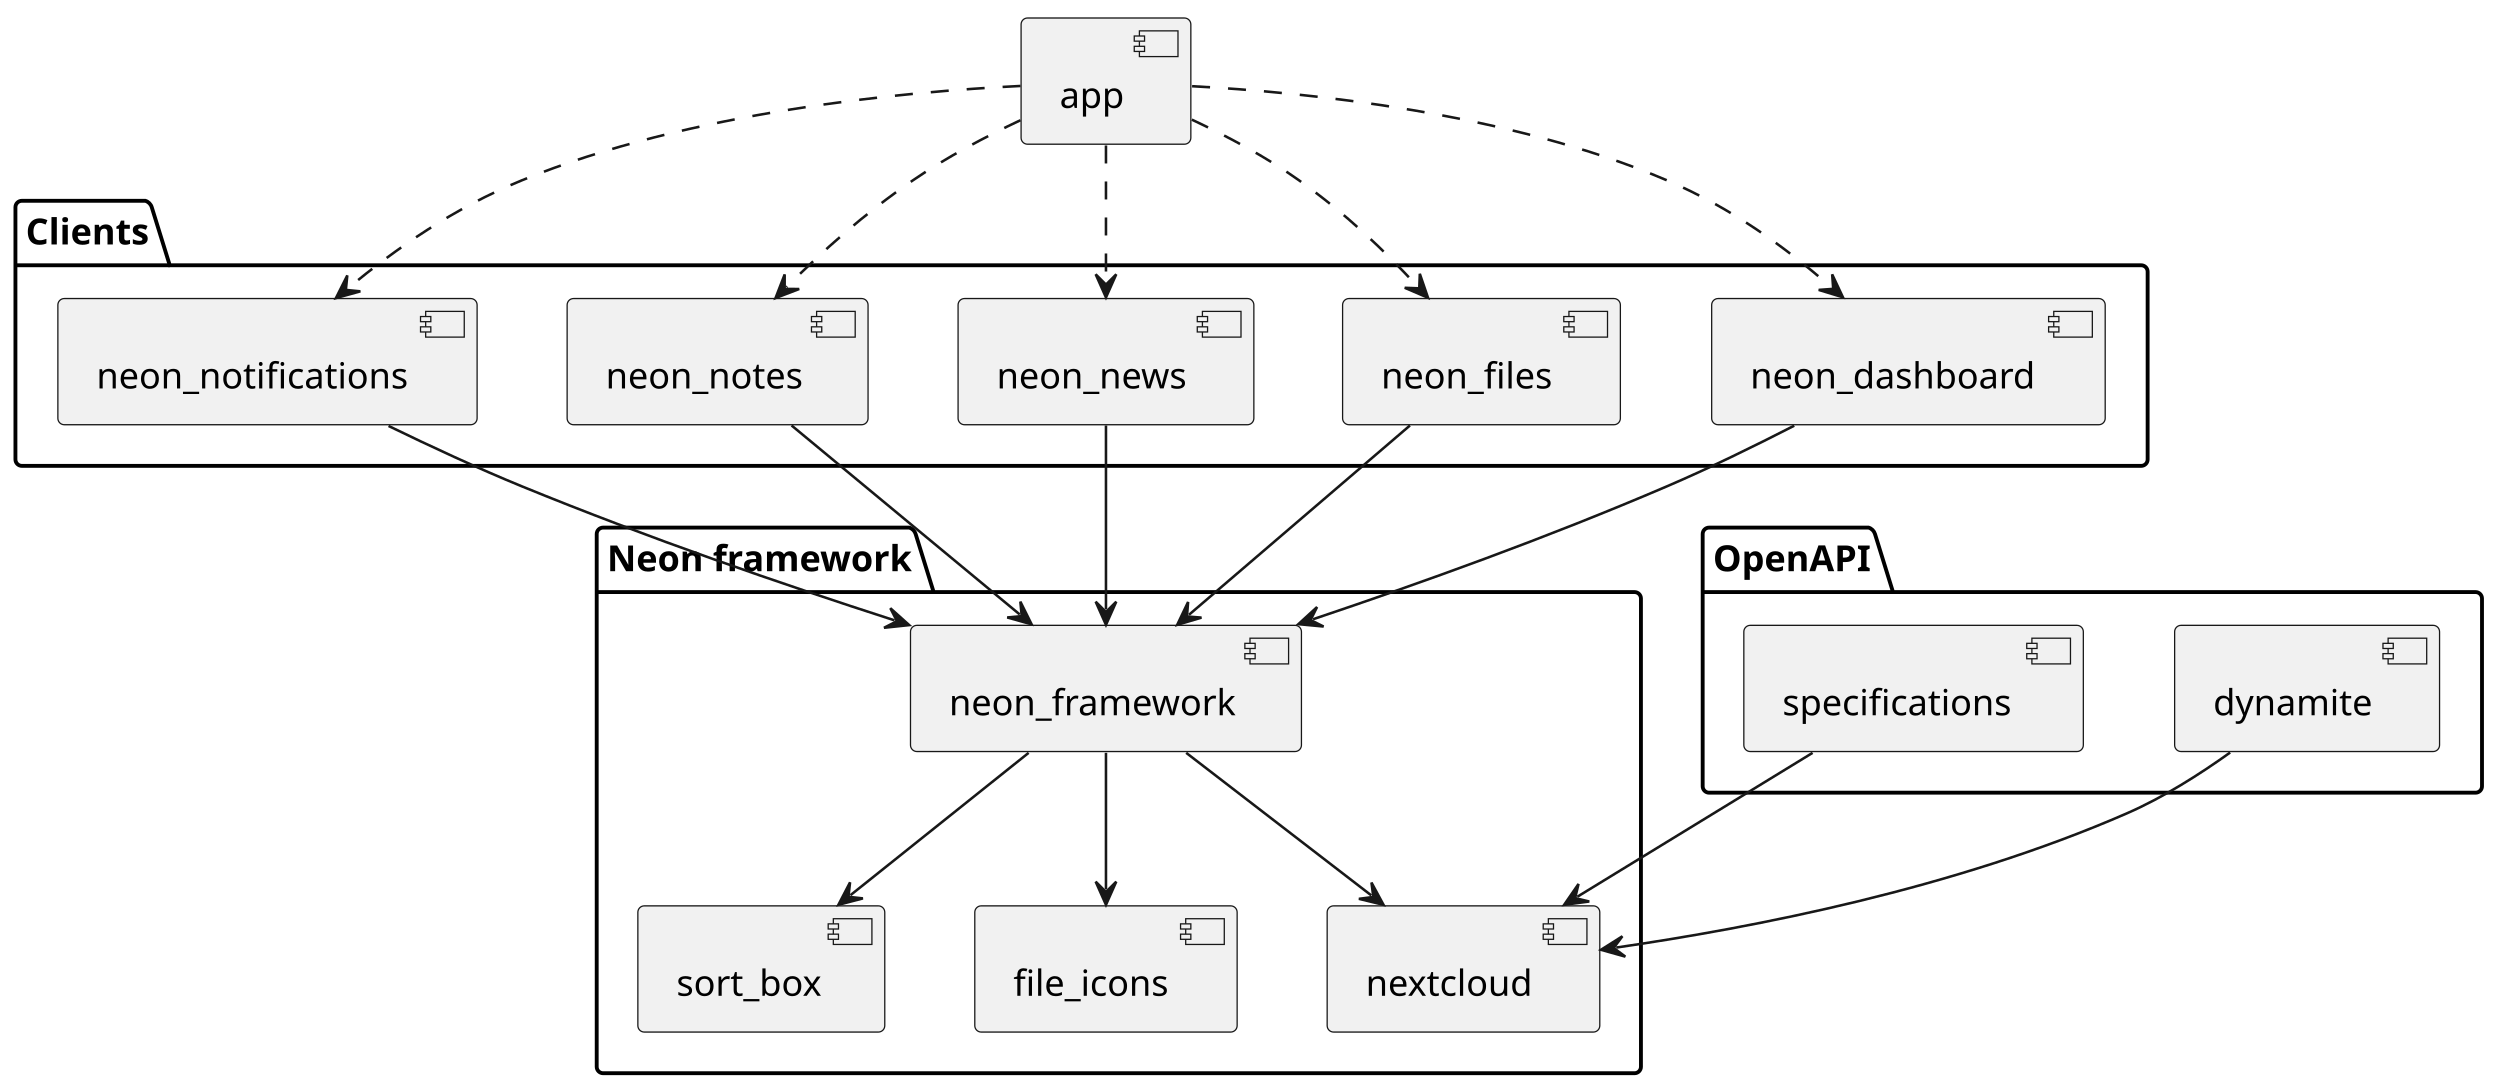
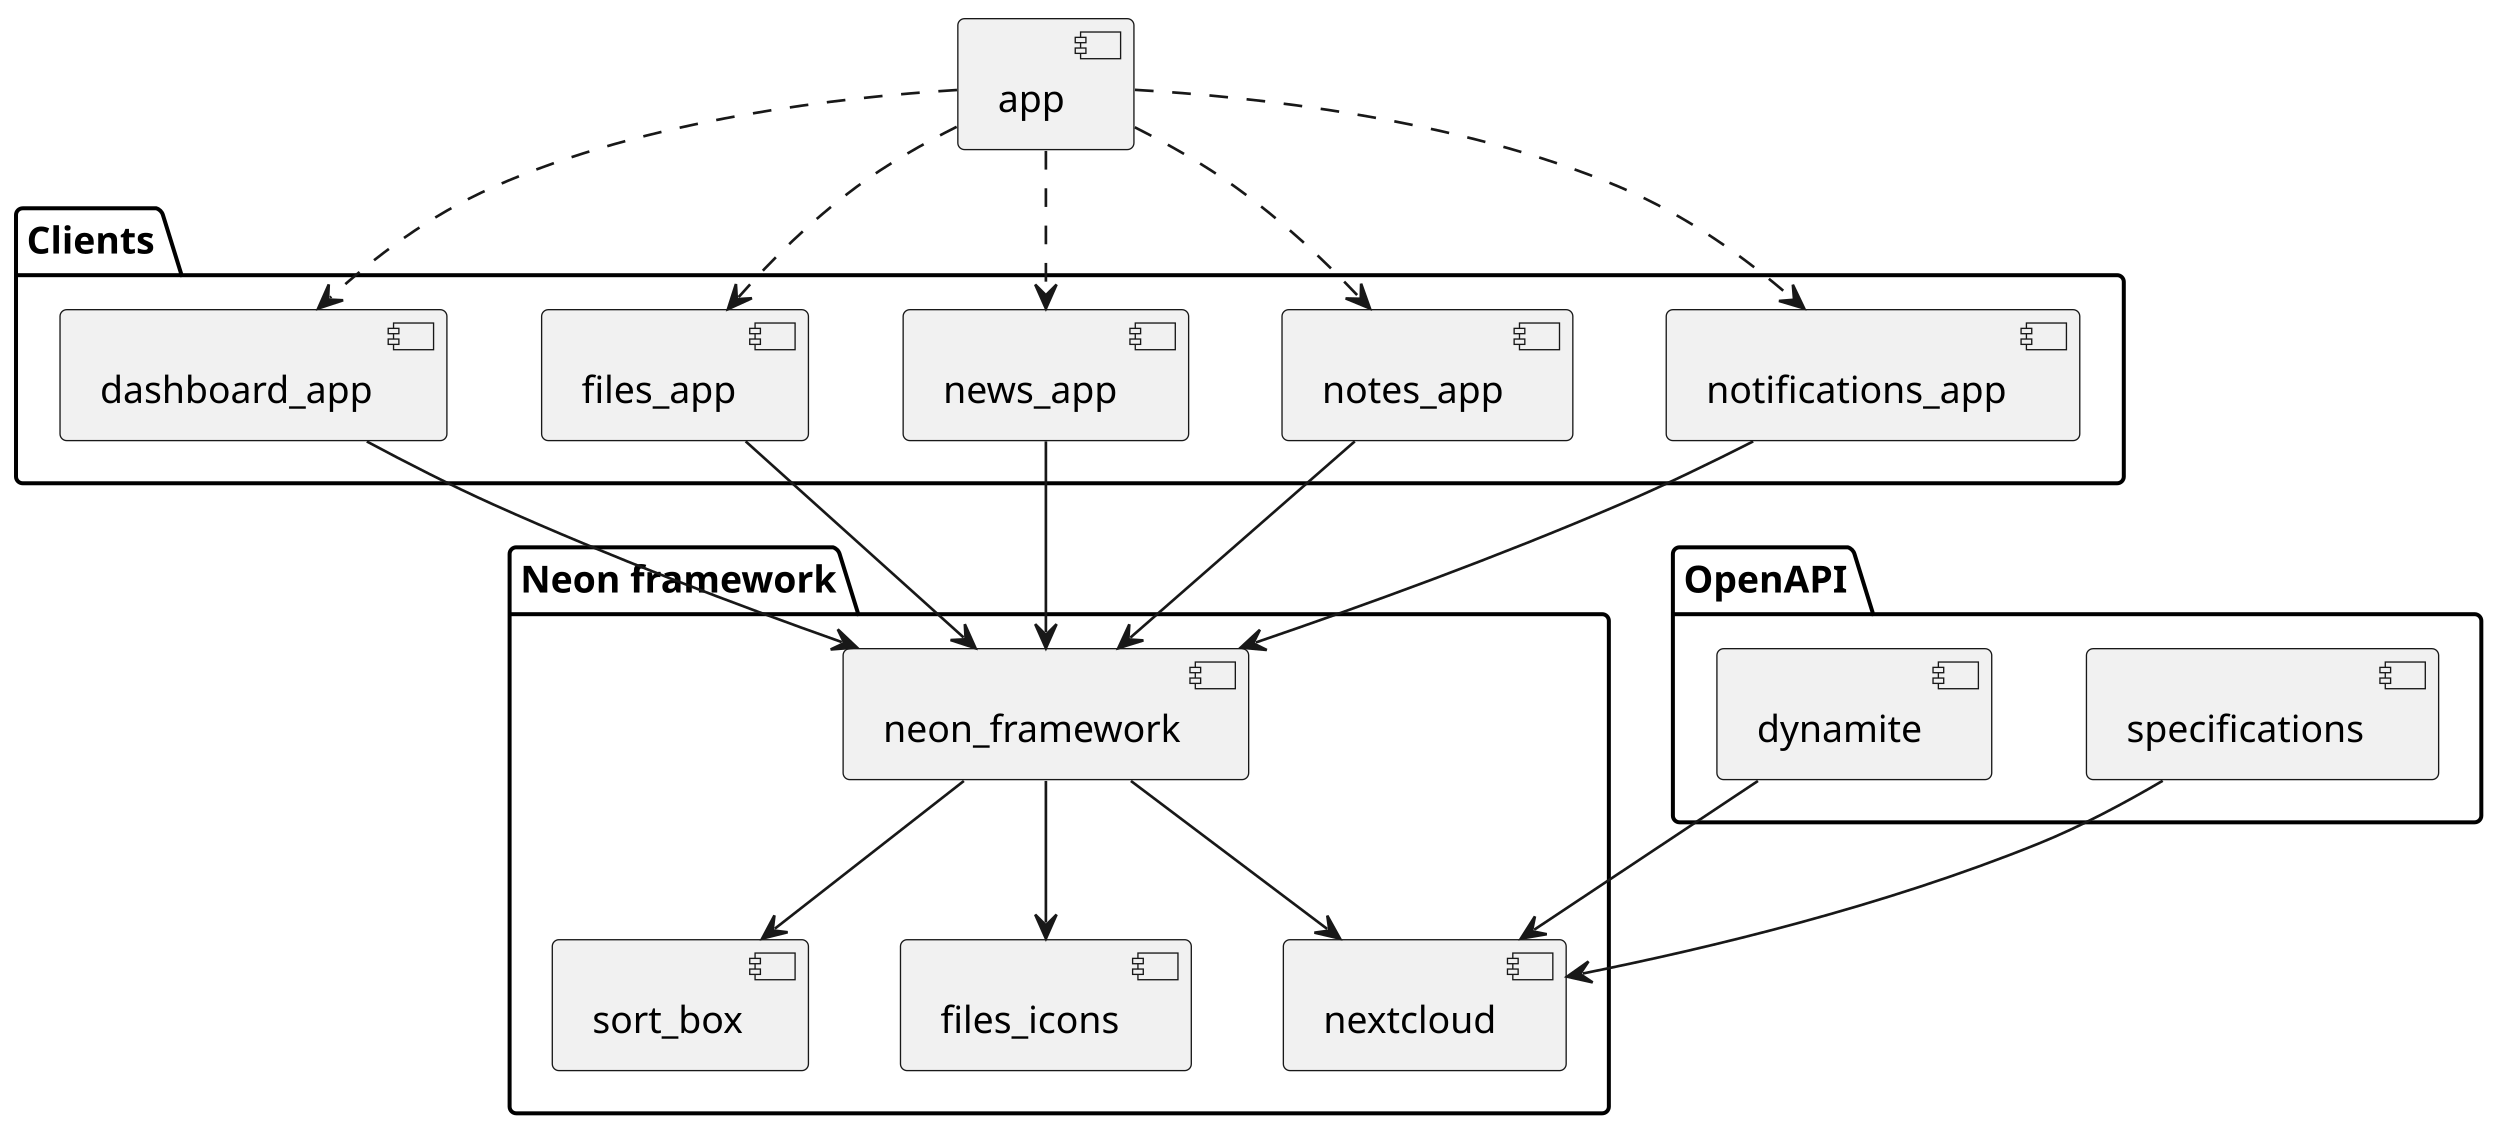
- <svg xmlns="http://www.w3.org/2000/svg" contentStyleType="text/css" height="424px" preserveAspectRatio="none" style="width:972px;height:424px;background:#FFFFFF;" version="1.1" viewBox="0 0 972 424" width="972px" zoomAndPan="magnify">
+ <svg xmlns="http://www.w3.org/2000/svg" contentStyleType="text/css" height="424px" preserveAspectRatio="none" style="width:937px;height:424px;background:#FFFFFF;" version="1.1" viewBox="0 0 937 424" width="937px" zoomAndPan="magnify">
  <defs />
  <g>
    <g id="cluster_Neon framework">
-       <path d="M234.5,205.13 L353.5,205.13 A3.75,3.75 0 0 1 356,207.63 L363,230.198 L635.5,230.198 A2.5,2.5 0 0 1 638,232.698 L638,414.77 A2.5,2.5 0 0 1 635.5,417.27 L234.5,417.27 A2.5,2.5 0 0 1 232,414.77 L232,207.63 A2.5,2.5 0 0 1 234.5,205.13 " fill="none" style="stroke:#000000;stroke-width:1.5;" />
-       <line style="stroke:#000000;stroke-width:1.5;" x1="232" x2="363" y1="230.198" y2="230.198" />
-       <text fill="#000000" font-family="sans-serif" font-size="14" font-weight="bold" lengthAdjust="spacing" textLength="118" x="236" y="222.096">Neon framework</text>
+       <path d="M193.5,205.13 L312.188,205.13 A3.75,3.75 0 0 1 314.688,207.63 L321.688,230.198 L600.5,230.198 A2.5,2.5 0 0 1 603,232.698 L603,414.77 A2.5,2.5 0 0 1 600.5,417.27 L193.5,417.27 A2.5,2.5 0 0 1 191,414.77 L191,207.63 A2.5,2.5 0 0 1 193.5,205.13 " fill="none" style="stroke:#000000;stroke-width:1.5;" />
+       <line style="stroke:#000000;stroke-width:1.5;" x1="191" x2="321.688" y1="230.198" y2="230.198" />
+       <text fill="#000000" font-family="sans-serif" font-size="14" font-weight="bold" lengthAdjust="spacing" textLength="117.688" x="195" y="222.096">Neon framework</text>
    </g>
    <g id="cluster_Clients">
-       <path d="M8.5,78.07 L56.5,78.07 A3.75,3.75 0 0 1 59,80.57 L66,103.138 L832.5,103.138 A2.5,2.5 0 0 1 835,105.638 L835,178.63 A2.5,2.5 0 0 1 832.5,181.13 L8.5,181.13 A2.5,2.5 0 0 1 6,178.63 L6,80.57 A2.5,2.5 0 0 1 8.5,78.07 " fill="none" style="stroke:#000000;stroke-width:1.5;" />
-       <line style="stroke:#000000;stroke-width:1.5;" x1="6" x2="66" y1="103.138" y2="103.138" />
-       <text fill="#000000" font-family="sans-serif" font-size="14" font-weight="bold" lengthAdjust="spacing" textLength="47" x="10" y="95.036">Clients</text>
+       <path d="M8.5,78.07 L58.562,78.07 A3.75,3.75 0 0 1 61.062,80.57 L68.062,103.138 L793.5,103.138 A2.5,2.5 0 0 1 796,105.638 L796,178.63 A2.5,2.5 0 0 1 793.5,181.13 L8.5,181.13 A2.5,2.5 0 0 1 6,178.63 L6,80.57 A2.5,2.5 0 0 1 8.5,78.07 " fill="none" style="stroke:#000000;stroke-width:1.5;" />
+       <line style="stroke:#000000;stroke-width:1.5;" x1="6" x2="68.062" y1="103.138" y2="103.138" />
+       <text fill="#000000" font-family="sans-serif" font-size="14" font-weight="bold" lengthAdjust="spacing" textLength="49.062" x="10" y="95.036">Clients</text>
    </g>
    <g id="cluster_OpenAPI">
-       <path d="M664.5,205.13 L726.5,205.13 A3.75,3.75 0 0 1 729,207.63 L736,230.198 L962.5,230.198 A2.5,2.5 0 0 1 965,232.698 L965,305.7 A2.5,2.5 0 0 1 962.5,308.2 L664.5,308.2 A2.5,2.5 0 0 1 662,305.7 L662,207.63 A2.5,2.5 0 0 1 664.5,205.13 " fill="none" style="stroke:#000000;stroke-width:1.5;" />
-       <line style="stroke:#000000;stroke-width:1.5;" x1="662" x2="736" y1="230.198" y2="230.198" />
-       <text fill="#000000" font-family="sans-serif" font-size="14" font-weight="bold" lengthAdjust="spacing" textLength="61" x="666" y="222.096">OpenAPI</text>
+       <path d="M629.5,205.13 L692.562,205.13 A3.75,3.75 0 0 1 695.062,207.63 L702.062,230.198 L927.5,230.198 A2.5,2.5 0 0 1 930,232.698 L930,305.7 A2.5,2.5 0 0 1 927.5,308.2 L629.5,308.2 A2.5,2.5 0 0 1 627,305.7 L627,207.63 A2.5,2.5 0 0 1 629.5,205.13 " fill="none" style="stroke:#000000;stroke-width:1.5;" />
+       <line style="stroke:#000000;stroke-width:1.5;" x1="627" x2="702.062" y1="230.198" y2="230.198" />
+       <text fill="#000000" font-family="sans-serif" font-size="14" font-weight="bold" lengthAdjust="spacing" textLength="62.062" x="631" y="222.096">OpenAPI</text>
    </g>
    <g id="elem_neon_framework">
-       <rect fill="#F1F1F1" height="49.068" rx="2.5" ry="2.5" style="stroke:#181818;stroke-width:0.5;" width="152" x="354" y="243.13" />
-       <rect fill="#F1F1F1" height="10" style="stroke:#181818;stroke-width:0.5;" width="15" x="486" y="248.13" />
-       <rect fill="#F1F1F1" height="2" style="stroke:#181818;stroke-width:0.5;" width="4" x="484" y="250.13" />
-       <rect fill="#F1F1F1" height="2" style="stroke:#181818;stroke-width:0.5;" width="4" x="484" y="254.13" />
-       <text fill="#000000" font-family="sans-serif" font-size="14" lengthAdjust="spacing" textLength="112" x="369" y="278.096">neon_framework</text>
+       <rect fill="#F1F1F1" height="49.068" rx="2.5" ry="2.5" style="stroke:#181818;stroke-width:0.5;" width="152" x="316" y="243.13" />
+       <rect fill="#F1F1F1" height="10" style="stroke:#181818;stroke-width:0.5;" width="15" x="448" y="248.13" />
+       <rect fill="#F1F1F1" height="2" style="stroke:#181818;stroke-width:0.5;" width="4" x="446" y="250.13" />
+       <rect fill="#F1F1F1" height="2" style="stroke:#181818;stroke-width:0.5;" width="4" x="446" y="254.13" />
+       <text fill="#000000" font-family="sans-serif" font-size="14" lengthAdjust="spacing" textLength="112" x="331" y="278.096">neon_framework</text>
    </g>
    <g id="elem_nextcloud">
-       <rect fill="#F1F1F1" height="49.068" rx="2.5" ry="2.5" style="stroke:#181818;stroke-width:0.5;" width="106" x="516" y="352.2" />
-       <rect fill="#F1F1F1" height="10" style="stroke:#181818;stroke-width:0.5;" width="15" x="602" y="357.2" />
-       <rect fill="#F1F1F1" height="2" style="stroke:#181818;stroke-width:0.5;" width="4" x="600" y="359.2" />
-       <rect fill="#F1F1F1" height="2" style="stroke:#181818;stroke-width:0.5;" width="4" x="600" y="363.2" />
-       <text fill="#000000" font-family="sans-serif" font-size="14" lengthAdjust="spacing" textLength="66" x="531" y="387.166">nextcloud</text>
+       <rect fill="#F1F1F1" height="49.068" rx="2.5" ry="2.5" style="stroke:#181818;stroke-width:0.5;" width="106" x="481" y="352.2" />
+       <rect fill="#F1F1F1" height="10" style="stroke:#181818;stroke-width:0.5;" width="15" x="567" y="357.2" />
+       <rect fill="#F1F1F1" height="2" style="stroke:#181818;stroke-width:0.5;" width="4" x="565" y="359.2" />
+       <rect fill="#F1F1F1" height="2" style="stroke:#181818;stroke-width:0.5;" width="4" x="565" y="363.2" />
+       <text fill="#000000" font-family="sans-serif" font-size="14" lengthAdjust="spacing" textLength="66" x="496" y="387.166">nextcloud</text>
    </g>
    <g id="elem_sort_box">
-       <rect fill="#F1F1F1" height="49.068" rx="2.5" ry="2.5" style="stroke:#181818;stroke-width:0.5;" width="96" x="248" y="352.2" />
-       <rect fill="#F1F1F1" height="10" style="stroke:#181818;stroke-width:0.5;" width="15" x="324" y="357.2" />
-       <rect fill="#F1F1F1" height="2" style="stroke:#181818;stroke-width:0.5;" width="4" x="322" y="359.2" />
-       <rect fill="#F1F1F1" height="2" style="stroke:#181818;stroke-width:0.5;" width="4" x="322" y="363.2" />
-       <text fill="#000000" font-family="sans-serif" font-size="14" lengthAdjust="spacing" textLength="56" x="263" y="387.166">sort_box</text>
+       <rect fill="#F1F1F1" height="49.068" rx="2.5" ry="2.5" style="stroke:#181818;stroke-width:0.5;" width="96" x="207" y="352.2" />
+       <rect fill="#F1F1F1" height="10" style="stroke:#181818;stroke-width:0.5;" width="15" x="283" y="357.2" />
+       <rect fill="#F1F1F1" height="2" style="stroke:#181818;stroke-width:0.5;" width="4" x="281" y="359.2" />
+       <rect fill="#F1F1F1" height="2" style="stroke:#181818;stroke-width:0.5;" width="4" x="281" y="363.2" />
+       <text fill="#000000" font-family="sans-serif" font-size="14" lengthAdjust="spacing" textLength="56" x="222" y="387.166">sort_box</text>
    </g>
-     <g id="elem_file_icons">
-       <rect fill="#F1F1F1" height="49.068" rx="2.5" ry="2.5" style="stroke:#181818;stroke-width:0.5;" width="102" x="379" y="352.2" />
-       <rect fill="#F1F1F1" height="10" style="stroke:#181818;stroke-width:0.5;" width="15" x="461" y="357.2" />
-       <rect fill="#F1F1F1" height="2" style="stroke:#181818;stroke-width:0.5;" width="4" x="459" y="359.2" />
-       <rect fill="#F1F1F1" height="2" style="stroke:#181818;stroke-width:0.5;" width="4" x="459" y="363.2" />
-       <text fill="#000000" font-family="sans-serif" font-size="14" lengthAdjust="spacing" textLength="62" x="394" y="387.166">file_icons</text>
+     <g id="elem_files_icons">
+       <rect fill="#F1F1F1" height="49.068" rx="2.5" ry="2.5" style="stroke:#181818;stroke-width:0.5;" width="109" x="337.5" y="352.2" />
+       <rect fill="#F1F1F1" height="10" style="stroke:#181818;stroke-width:0.5;" width="15" x="426.5" y="357.2" />
+       <rect fill="#F1F1F1" height="2" style="stroke:#181818;stroke-width:0.5;" width="4" x="424.5" y="359.2" />
+       <rect fill="#F1F1F1" height="2" style="stroke:#181818;stroke-width:0.5;" width="4" x="424.5" y="363.2" />
+       <text fill="#000000" font-family="sans-serif" font-size="14" lengthAdjust="spacing" textLength="69" x="352.5" y="387.166">files_icons</text>
    </g>
-     <g id="elem_neon_dashboard">
-       <rect fill="#F1F1F1" height="49.068" rx="2.5" ry="2.5" style="stroke:#181818;stroke-width:0.5;" width="153" x="665.5" y="116.07" />
-       <rect fill="#F1F1F1" height="10" style="stroke:#181818;stroke-width:0.5;" width="15" x="798.5" y="121.07" />
-       <rect fill="#F1F1F1" height="2" style="stroke:#181818;stroke-width:0.5;" width="4" x="796.5" y="123.07" />
-       <rect fill="#F1F1F1" height="2" style="stroke:#181818;stroke-width:0.5;" width="4" x="796.5" y="127.07" />
-       <text fill="#000000" font-family="sans-serif" font-size="14" lengthAdjust="spacing" textLength="113" x="680.5" y="151.036">neon_dashboard</text>
+     <g id="elem_dashboard_app">
+       <rect fill="#F1F1F1" height="49.068" rx="2.5" ry="2.5" style="stroke:#181818;stroke-width:0.5;" width="145" x="22.5" y="116.07" />
+       <rect fill="#F1F1F1" height="10" style="stroke:#181818;stroke-width:0.5;" width="15" x="147.5" y="121.07" />
+       <rect fill="#F1F1F1" height="2" style="stroke:#181818;stroke-width:0.5;" width="4" x="145.5" y="123.07" />
+       <rect fill="#F1F1F1" height="2" style="stroke:#181818;stroke-width:0.5;" width="4" x="145.5" y="127.07" />
+       <text fill="#000000" font-family="sans-serif" font-size="14" lengthAdjust="spacing" textLength="105" x="37.5" y="151.036">dashboard_app</text>
    </g>
-     <g id="elem_neon_files">
-       <rect fill="#F1F1F1" height="49.068" rx="2.5" ry="2.5" style="stroke:#181818;stroke-width:0.5;" width="108" x="522" y="116.07" />
-       <rect fill="#F1F1F1" height="10" style="stroke:#181818;stroke-width:0.5;" width="15" x="610" y="121.07" />
-       <rect fill="#F1F1F1" height="2" style="stroke:#181818;stroke-width:0.5;" width="4" x="608" y="123.07" />
-       <rect fill="#F1F1F1" height="2" style="stroke:#181818;stroke-width:0.5;" width="4" x="608" y="127.07" />
-       <text fill="#000000" font-family="sans-serif" font-size="14" lengthAdjust="spacing" textLength="68" x="537" y="151.036">neon_files</text>
+     <g id="elem_files_app">
+       <rect fill="#F1F1F1" height="49.068" rx="2.5" ry="2.5" style="stroke:#181818;stroke-width:0.5;" width="100" x="203" y="116.07" />
+       <rect fill="#F1F1F1" height="10" style="stroke:#181818;stroke-width:0.5;" width="15" x="283" y="121.07" />
+       <rect fill="#F1F1F1" height="2" style="stroke:#181818;stroke-width:0.5;" width="4" x="281" y="123.07" />
+       <rect fill="#F1F1F1" height="2" style="stroke:#181818;stroke-width:0.5;" width="4" x="281" y="127.07" />
+       <text fill="#000000" font-family="sans-serif" font-size="14" lengthAdjust="spacing" textLength="60" x="218" y="151.036">files_app</text>
    </g>
-     <g id="elem_neon_news">
-       <rect fill="#F1F1F1" height="49.068" rx="2.5" ry="2.5" style="stroke:#181818;stroke-width:0.5;" width="115" x="372.5" y="116.07" />
-       <rect fill="#F1F1F1" height="10" style="stroke:#181818;stroke-width:0.5;" width="15" x="467.5" y="121.07" />
-       <rect fill="#F1F1F1" height="2" style="stroke:#181818;stroke-width:0.5;" width="4" x="465.5" y="123.07" />
-       <rect fill="#F1F1F1" height="2" style="stroke:#181818;stroke-width:0.5;" width="4" x="465.5" y="127.07" />
-       <text fill="#000000" font-family="sans-serif" font-size="14" lengthAdjust="spacing" textLength="75" x="387.5" y="151.036">neon_news</text>
+     <g id="elem_news_app">
+       <rect fill="#F1F1F1" height="49.068" rx="2.5" ry="2.5" style="stroke:#181818;stroke-width:0.5;" width="107" x="338.5" y="116.07" />
+       <rect fill="#F1F1F1" height="10" style="stroke:#181818;stroke-width:0.5;" width="15" x="425.5" y="121.07" />
+       <rect fill="#F1F1F1" height="2" style="stroke:#181818;stroke-width:0.5;" width="4" x="423.5" y="123.07" />
+       <rect fill="#F1F1F1" height="2" style="stroke:#181818;stroke-width:0.5;" width="4" x="423.5" y="127.07" />
+       <text fill="#000000" font-family="sans-serif" font-size="14" lengthAdjust="spacing" textLength="67" x="353.5" y="151.036">news_app</text>
    </g>
-     <g id="elem_neon_notes">
-       <rect fill="#F1F1F1" height="49.068" rx="2.5" ry="2.5" style="stroke:#181818;stroke-width:0.5;" width="117" x="220.5" y="116.07" />
-       <rect fill="#F1F1F1" height="10" style="stroke:#181818;stroke-width:0.5;" width="15" x="317.5" y="121.07" />
-       <rect fill="#F1F1F1" height="2" style="stroke:#181818;stroke-width:0.5;" width="4" x="315.5" y="123.07" />
-       <rect fill="#F1F1F1" height="2" style="stroke:#181818;stroke-width:0.5;" width="4" x="315.5" y="127.07" />
-       <text fill="#000000" font-family="sans-serif" font-size="14" lengthAdjust="spacing" textLength="77" x="235.5" y="151.036">neon_notes</text>
+     <g id="elem_notes_app">
+       <rect fill="#F1F1F1" height="49.068" rx="2.5" ry="2.5" style="stroke:#181818;stroke-width:0.5;" width="109" x="480.5" y="116.07" />
+       <rect fill="#F1F1F1" height="10" style="stroke:#181818;stroke-width:0.5;" width="15" x="569.5" y="121.07" />
+       <rect fill="#F1F1F1" height="2" style="stroke:#181818;stroke-width:0.5;" width="4" x="567.5" y="123.07" />
+       <rect fill="#F1F1F1" height="2" style="stroke:#181818;stroke-width:0.5;" width="4" x="567.5" y="127.07" />
+       <text fill="#000000" font-family="sans-serif" font-size="14" lengthAdjust="spacing" textLength="69" x="495.5" y="151.036">notes_app</text>
    </g>
-     <g id="elem_neon_notifications">
-       <rect fill="#F1F1F1" height="49.068" rx="2.5" ry="2.5" style="stroke:#181818;stroke-width:0.5;" width="163" x="22.5" y="116.07" />
-       <rect fill="#F1F1F1" height="10" style="stroke:#181818;stroke-width:0.5;" width="15" x="165.5" y="121.07" />
-       <rect fill="#F1F1F1" height="2" style="stroke:#181818;stroke-width:0.5;" width="4" x="163.5" y="123.07" />
-       <rect fill="#F1F1F1" height="2" style="stroke:#181818;stroke-width:0.5;" width="4" x="163.5" y="127.07" />
-       <text fill="#000000" font-family="sans-serif" font-size="14" lengthAdjust="spacing" textLength="123" x="37.5" y="151.036">neon_notifications</text>
+     <g id="elem_notifications_app">
+       <rect fill="#F1F1F1" height="49.068" rx="2.5" ry="2.5" style="stroke:#181818;stroke-width:0.5;" width="155" x="624.5" y="116.07" />
+       <rect fill="#F1F1F1" height="10" style="stroke:#181818;stroke-width:0.5;" width="15" x="759.5" y="121.07" />
+       <rect fill="#F1F1F1" height="2" style="stroke:#181818;stroke-width:0.5;" width="4" x="757.5" y="123.07" />
+       <rect fill="#F1F1F1" height="2" style="stroke:#181818;stroke-width:0.5;" width="4" x="757.5" y="127.07" />
+       <text fill="#000000" font-family="sans-serif" font-size="14" lengthAdjust="spacing" textLength="115" x="639.5" y="151.036">notifications_app</text>
    </g>
    <g id="elem_dynamite">
-       <rect fill="#F1F1F1" height="49.068" rx="2.5" ry="2.5" style="stroke:#181818;stroke-width:0.5;" width="103" x="845.5" y="243.13" />
-       <rect fill="#F1F1F1" height="10" style="stroke:#181818;stroke-width:0.5;" width="15" x="928.5" y="248.13" />
-       <rect fill="#F1F1F1" height="2" style="stroke:#181818;stroke-width:0.5;" width="4" x="926.5" y="250.13" />
-       <rect fill="#F1F1F1" height="2" style="stroke:#181818;stroke-width:0.5;" width="4" x="926.5" y="254.13" />
-       <text fill="#000000" font-family="sans-serif" font-size="14" lengthAdjust="spacing" textLength="63" x="860.5" y="278.096">dynamite</text>
+       <rect fill="#F1F1F1" height="49.068" rx="2.5" ry="2.5" style="stroke:#181818;stroke-width:0.5;" width="103" x="643.5" y="243.13" />
+       <rect fill="#F1F1F1" height="10" style="stroke:#181818;stroke-width:0.5;" width="15" x="726.5" y="248.13" />
+       <rect fill="#F1F1F1" height="2" style="stroke:#181818;stroke-width:0.5;" width="4" x="724.5" y="250.13" />
+       <rect fill="#F1F1F1" height="2" style="stroke:#181818;stroke-width:0.5;" width="4" x="724.5" y="254.13" />
+       <text fill="#000000" font-family="sans-serif" font-size="14" lengthAdjust="spacing" textLength="63" x="658.5" y="278.096">dynamite</text>
    </g>
    <g id="elem_specifications">
-       <rect fill="#F1F1F1" height="49.068" rx="2.5" ry="2.5" style="stroke:#181818;stroke-width:0.5;" width="132" x="678" y="243.13" />
-       <rect fill="#F1F1F1" height="10" style="stroke:#181818;stroke-width:0.5;" width="15" x="790" y="248.13" />
-       <rect fill="#F1F1F1" height="2" style="stroke:#181818;stroke-width:0.5;" width="4" x="788" y="250.13" />
-       <rect fill="#F1F1F1" height="2" style="stroke:#181818;stroke-width:0.5;" width="4" x="788" y="254.13" />
-       <text fill="#000000" font-family="sans-serif" font-size="14" lengthAdjust="spacing" textLength="92" x="693" y="278.096">specifications</text>
+       <rect fill="#F1F1F1" height="49.068" rx="2.5" ry="2.5" style="stroke:#181818;stroke-width:0.5;" width="132" x="782" y="243.13" />
+       <rect fill="#F1F1F1" height="10" style="stroke:#181818;stroke-width:0.5;" width="15" x="894" y="248.13" />
+       <rect fill="#F1F1F1" height="2" style="stroke:#181818;stroke-width:0.5;" width="4" x="892" y="250.13" />
+       <rect fill="#F1F1F1" height="2" style="stroke:#181818;stroke-width:0.5;" width="4" x="892" y="254.13" />
+       <text fill="#000000" font-family="sans-serif" font-size="14" lengthAdjust="spacing" textLength="92" x="797" y="278.096">specifications</text>
    </g>
    <g id="elem_app">
-       <rect fill="#F1F1F1" height="49.068" rx="2.5" ry="2.5" style="stroke:#181818;stroke-width:0.5;" width="66" x="397" y="7" />
-       <rect fill="#F1F1F1" height="10" style="stroke:#181818;stroke-width:0.5;" width="15" x="443" y="12" />
-       <rect fill="#F1F1F1" height="2" style="stroke:#181818;stroke-width:0.5;" width="4" x="441" y="14" />
-       <rect fill="#F1F1F1" height="2" style="stroke:#181818;stroke-width:0.5;" width="4" x="441" y="18" />
-       <text fill="#000000" font-family="sans-serif" font-size="14" lengthAdjust="spacing" textLength="26" x="412" y="41.966">app</text>
+       <rect fill="#F1F1F1" height="49.068" rx="2.5" ry="2.5" style="stroke:#181818;stroke-width:0.5;" width="66" x="359" y="7" />
+       <rect fill="#F1F1F1" height="10" style="stroke:#181818;stroke-width:0.5;" width="15" x="405" y="12" />
+       <rect fill="#F1F1F1" height="2" style="stroke:#181818;stroke-width:0.5;" width="4" x="403" y="14" />
+       <rect fill="#F1F1F1" height="2" style="stroke:#181818;stroke-width:0.5;" width="4" x="403" y="18" />
+       <text fill="#000000" font-family="sans-serif" font-size="14" lengthAdjust="spacing" textLength="26" x="374" y="41.966">app</text>
    </g>
-     <g id="link_app_neon_dashboard">
-       <path d="M463.48,33.52 C507.47,35.87 586.37,43.74 648,70.07 C673.57,80.99 694.164,96.212 711.994,111.652 " fill="none" id="app-to-neon_dashboard" style="stroke:#181818;stroke-width:1.0;stroke-dasharray:7.0,7.0;" />
-       <polygon fill="#181818" points="716.53,115.58,712.345,106.665,712.75,112.307,707.108,112.712,716.53,115.58" style="stroke:#181818;stroke-width:1.0;" />
+     <g id="link_app_dashboard_app">
+       <path d="M358.67,33.73 C316.54,36.32 242.56,44.46 185,70.07 C160.28,81.06 140.695,96.17 123.685,111.59 " fill="none" id="app-to-dashboard_app" style="stroke:#181818;stroke-width:1.0;stroke-dasharray:7.0,7.0;" />
+       <polygon fill="#181818" points="119.24,115.62,128.595,112.539,122.944,112.262,123.221,106.612,119.24,115.62" style="stroke:#181818;stroke-width:1.0;" />
    </g>
-     <g id="link_app_neon_files">
-       <path d="M463.38,46.51 C476.85,52.83 492.2,60.94 505,70.07 C523.54,83.29 537.759,96.962 551.129,111.372 " fill="none" id="app-to-neon_files" style="stroke:#181818;stroke-width:1.0;stroke-dasharray:7.0,7.0;" />
-       <polygon fill="#181818" points="555.21,115.77,552.021,106.452,551.809,112.105,546.156,111.893,555.21,115.77" style="stroke:#181818;stroke-width:1.0;" />
+     <g id="link_app_files_app">
+       <path d="M358.56,47.52 C346.25,53.72 332.51,61.47 321,70.07 C303.14,83.4 289.606,96.985 276.826,111.365 " fill="none" id="app-to-files_app" style="stroke:#181818;stroke-width:1.0;stroke-dasharray:7.0,7.0;" />
+       <polygon fill="#181818" points="272.84,115.85,281.809,111.78,276.161,112.113,275.829,106.466,272.84,115.85" style="stroke:#181818;stroke-width:1.0;" />
    </g>
-     <g id="link_app_neon_news">
-       <path d="M430,56.56 C430,74.19 430,92.04 430,109.65 " fill="none" id="app-to-neon_news" style="stroke:#181818;stroke-width:1.0;stroke-dasharray:7.0,7.0;" />
-       <polygon fill="#181818" points="430,115.65,434,106.65,430,110.65,426,106.65,430,115.65" style="stroke:#181818;stroke-width:1.0;" />
+     <g id="link_app_news_app">
+       <path d="M392,56.56 C392,74.19 392,92.04 392,109.65 " fill="none" id="app-to-news_app" style="stroke:#181818;stroke-width:1.0;stroke-dasharray:7.0,7.0;" />
+       <polygon fill="#181818" points="392,115.65,396,106.65,392,110.65,388,106.65,392,115.65" style="stroke:#181818;stroke-width:1.0;" />
    </g>
-     <g id="link_app_neon_notes">
-       <path d="M396.77,46.73 C383.33,53.08 367.96,61.15 355,70.07 C335.55,83.44 320.2,97.275 305.78,111.645 " fill="none" id="app-to-neon_notes" style="stroke:#181818;stroke-width:1.0;stroke-dasharray:7.0,7.0;" />
-       <polygon fill="#181818" points="301.53,115.88,310.728,112.36,305.072,112.351,305.082,106.694,301.53,115.88" style="stroke:#181818;stroke-width:1.0;" />
+     <g id="link_app_notes_app">
+       <path d="M425.31,47.7 C437.61,53.92 451.37,61.64 463,70.07 C481.43,83.43 495.714,96.974 509.314,111.264 " fill="none" id="app-to-notes_app" style="stroke:#181818;stroke-width:1.0;stroke-dasharray:7.0,7.0;" />
+       <polygon fill="#181818" points="513.45,115.61,510.143,106.333,510.003,111.988,504.348,111.848,513.45,115.61" style="stroke:#181818;stroke-width:1.0;" />
    </g>
-     <g id="link_app_neon_notifications">
-       <path d="M396.8,33.42 C351.44,35.65 268.26,43.39 203,70.07 C176.17,81.03 154.137,96.573 135.247,112.083 " fill="none" id="app-to-neon_notifications" style="stroke:#181818;stroke-width:1.0;stroke-dasharray:7.0,7.0;" />
-       <polygon fill="#181818" points="130.61,115.89,140.104,113.27,134.474,112.717,135.028,107.087,130.61,115.89" style="stroke:#181818;stroke-width:1.0;" />
+     <g id="link_app_notifications_app">
+       <path d="M425.37,33.67 C468.81,36.19 546.33,44.25 607,70.07 C632.77,81.03 653.6,96.27 671.64,111.7 " fill="none" id="app-to-notifications_app" style="stroke:#181818;stroke-width:1.0;stroke-dasharray:7.0,7.0;" />
+       <polygon fill="#181818" points="676.2,115.6,671.961,106.71,672.4,112.35,666.761,112.79,676.2,115.6" style="stroke:#181818;stroke-width:1.0;" />
    </g>
-     <g id="link_neon_dashboard_neon_framework">
-       <path d="M697.6,165.5 C682.11,173.45 664.47,182.07 648,189.13 C601.2,209.19 552.988,226.49 510.498,240.76 " fill="none" id="neon_dashboard-to-neon_framework" style="stroke:#181818;stroke-width:1.0;" />
-       <polygon fill="#181818" points="504.81,242.67,514.615,243.596,509.55,241.078,512.068,236.013,504.81,242.67" style="stroke:#181818;stroke-width:1.0;" />
+     <g id="link_dashboard_app_neon_framework">
+       <path d="M137.48,165.46 C152.31,173.41 169.2,182.04 185,189.13 C229.46,209.1 275.095,226.335 315.495,240.655 " fill="none" id="dashboard_app-to-neon_framework" style="stroke:#181818;stroke-width:1.0;" />
+       <polygon fill="#181818" points="321.15,242.66,314.003,235.883,316.437,240.99,311.331,243.423,321.15,242.66" style="stroke:#181818;stroke-width:1.0;" />
    </g>
-     <g id="link_neon_files_neon_framework">
-       <path d="M548.19,165.42 C522.22,187.67 488.207,216.807 462.257,239.037 " fill="none" id="neon_files-to-neon_framework" style="stroke:#181818;stroke-width:1.0;" />
-       <polygon fill="#181818" points="457.7,242.94,467.137,240.123,461.497,239.687,461.933,234.047,457.7,242.94" style="stroke:#181818;stroke-width:1.0;" />
+     <g id="link_files_app_neon_framework">
+       <path d="M279.47,165.42 C304.21,187.67 336.47,216.696 361.17,238.926 " fill="none" id="files_app-to-neon_framework" style="stroke:#181818;stroke-width:1.0;" />
+       <polygon fill="#181818" points="365.63,242.94,361.616,233.946,361.913,239.595,356.264,239.893,365.63,242.94" style="stroke:#181818;stroke-width:1.0;" />
    </g>
-     <g id="link_neon_news_neon_framework">
-       <path d="M430,165.42 C430,187.67 430,214.71 430,236.94 " fill="none" id="neon_news-to-neon_framework" style="stroke:#181818;stroke-width:1.0;" />
-       <polygon fill="#181818" points="430,242.94,434,233.94,430,237.94,426,233.94,430,242.94" style="stroke:#181818;stroke-width:1.0;" />
+     <g id="link_news_app_neon_framework">
+       <path d="M392,165.42 C392,187.67 392,214.71 392,236.94 " fill="none" id="news_app-to-neon_framework" style="stroke:#181818;stroke-width:1.0;" />
+       <polygon fill="#181818" points="392,242.94,396,233.94,392,237.94,388,233.94,392,242.94" style="stroke:#181818;stroke-width:1.0;" />
    </g>
-     <g id="link_neon_notes_neon_framework">
-       <path d="M307.76,165.42 C334.54,187.6 369.64,216.672 396.47,238.902 " fill="none" id="neon_notes-to-neon_framework" style="stroke:#181818;stroke-width:1.0;" />
-       <polygon fill="#181818" points="401.09,242.73,396.712,233.908,397.24,239.54,391.608,240.068,401.09,242.73" style="stroke:#181818;stroke-width:1.0;" />
+     <g id="link_notes_app_neon_framework">
+       <path d="M507.77,165.42 C482.32,187.67 449.056,216.759 423.646,238.989 " fill="none" id="notes_app-to-neon_framework" style="stroke:#181818;stroke-width:1.0;" />
+       <polygon fill="#181818" points="419.13,242.94,428.538,240.025,422.893,239.648,423.27,234.004,419.13,242.94" style="stroke:#181818;stroke-width:1.0;" />
    </g>
-     <g id="link_neon_notifications_neon_framework">
-       <path d="M151.07,165.61 C167.34,173.52 185.8,182.09 203,189.13 C252.34,209.32 303.38,226.856 347.79,241.196 " fill="none" id="neon_notifications-to-neon_framework" style="stroke:#181818;stroke-width:1.0;" />
-       <polygon fill="#181818" points="353.5,243.04,346.164,236.468,348.742,241.504,343.706,244.081,353.5,243.04" style="stroke:#181818;stroke-width:1.0;" />
+     <g id="link_notifications_app_neon_framework">
+       <path d="M657.09,165.43 C641.43,173.38 623.61,182.01 607,189.13 C560.5,209.07 512.668,226.439 470.658,240.799 " fill="none" id="notifications_app-to-neon_framework" style="stroke:#181818;stroke-width:1.0;" />
+       <polygon fill="#181818" points="464.98,242.74,474.79,243.614,469.711,241.123,472.202,236.044,464.98,242.74" style="stroke:#181818;stroke-width:1.0;" />
    </g>
    <g id="link_neon_framework_nextcloud">
-       <path d="M461.19,292.7 C484.09,310.33 510.287,330.508 533.157,348.128 " fill="none" id="neon_framework-to-nextcloud" style="stroke:#181818;stroke-width:1.0;" />
-       <polygon fill="#181818" points="537.91,351.79,533.222,343.128,533.949,348.738,528.339,349.466,537.91,351.79" style="stroke:#181818;stroke-width:1.0;" />
+       <path d="M423.87,292.7 C447.25,310.33 474.09,330.557 497.45,348.177 " fill="none" id="neon_framework-to-nextcloud" style="stroke:#181818;stroke-width:1.0;" />
+       <polygon fill="#181818" points="502.24,351.79,497.464,343.177,498.248,348.779,492.646,349.564,502.24,351.79" style="stroke:#181818;stroke-width:1.0;" />
    </g>
    <g id="link_neon_framework_sort_box">
-       <path d="M399.93,292.7 C377.86,310.33 352.707,330.424 330.657,348.044 " fill="none" id="neon_framework-to-sort_box" style="stroke:#181818;stroke-width:1.0;" />
-       <polygon fill="#181818" points="325.97,351.79,335.498,349.296,329.876,348.669,330.504,343.047,325.97,351.79" style="stroke:#181818;stroke-width:1.0;" />
+       <path d="M361.25,292.7 C338.69,310.33 312.907,330.475 290.367,348.095 " fill="none" id="neon_framework-to-sort_box" style="stroke:#181818;stroke-width:1.0;" />
+       <polygon fill="#181818" points="285.64,351.79,295.194,349.399,289.579,348.711,290.267,343.096,285.64,351.79" style="stroke:#181818;stroke-width:1.0;" />
    </g>
-     <g id="link_neon_framework_file_icons">
-       <path d="M430,292.7 C430,310.33 430,328.17 430,345.79 " fill="none" id="neon_framework-to-file_icons" style="stroke:#181818;stroke-width:1.0;" />
-       <polygon fill="#181818" points="430,351.79,434,342.79,430,346.79,426,342.79,430,351.79" style="stroke:#181818;stroke-width:1.0;" />
+     <g id="link_neon_framework_files_icons">
+       <path d="M392,292.7 C392,310.33 392,328.17 392,345.79 " fill="none" id="neon_framework-to-files_icons" style="stroke:#181818;stroke-width:1.0;" />
+       <polygon fill="#181818" points="392,351.79,396,342.79,392,346.79,388,342.79,392,351.79" style="stroke:#181818;stroke-width:1.0;" />
    </g>
    <g id="link_dynamite_nextcloud">
-       <path d="M867.08,292.58 C855.18,301.1 841,310.09 827,316.2 C759.7,345.59 681.867,360.614 628.387,368.414 " fill="none" id="dynamite-to-nextcloud" style="stroke:#181818;stroke-width:1.0;" />
-       <polygon fill="#181818" points="622.45,369.28,631.933,371.939,627.398,368.558,630.779,364.023,622.45,369.28" style="stroke:#181818;stroke-width:1.0;" />
+       <path d="M658.87,292.7 C632.35,310.33 601.496,330.847 575.006,348.467 " fill="none" id="dynamite-to-nextcloud" style="stroke:#181818;stroke-width:1.0;" />
+       <polygon fill="#181818" points="570.01,351.79,579.719,350.136,574.173,349.021,575.288,343.475,570.01,351.79" style="stroke:#181818;stroke-width:1.0;" />
    </g>
    <g id="link_specifications_nextcloud">
-       <path d="M704.73,292.7 C675.91,310.33 642.048,331.038 613.258,348.658 " fill="none" id="specifications-to-nextcloud" style="stroke:#181818;stroke-width:1.0;" />
-       <polygon fill="#181818" points="608.14,351.79,617.904,350.504,612.405,349.18,613.728,343.68,608.14,351.79" style="stroke:#181818;stroke-width:1.0;" />
+       <path d="M810.58,292.62 C796.4,300.95 779.85,309.8 764,316.2 C705.49,339.85 640.642,355.315 593.202,364.875 " fill="none" id="specifications-to-nextcloud" style="stroke:#181818;stroke-width:1.0;" />
+       <polygon fill="#181818" points="587.32,366.06,596.933,368.203,592.221,365.072,595.352,360.361,587.32,366.06" style="stroke:#181818;stroke-width:1.0;" />
    </g>
  </g>
</svg>
